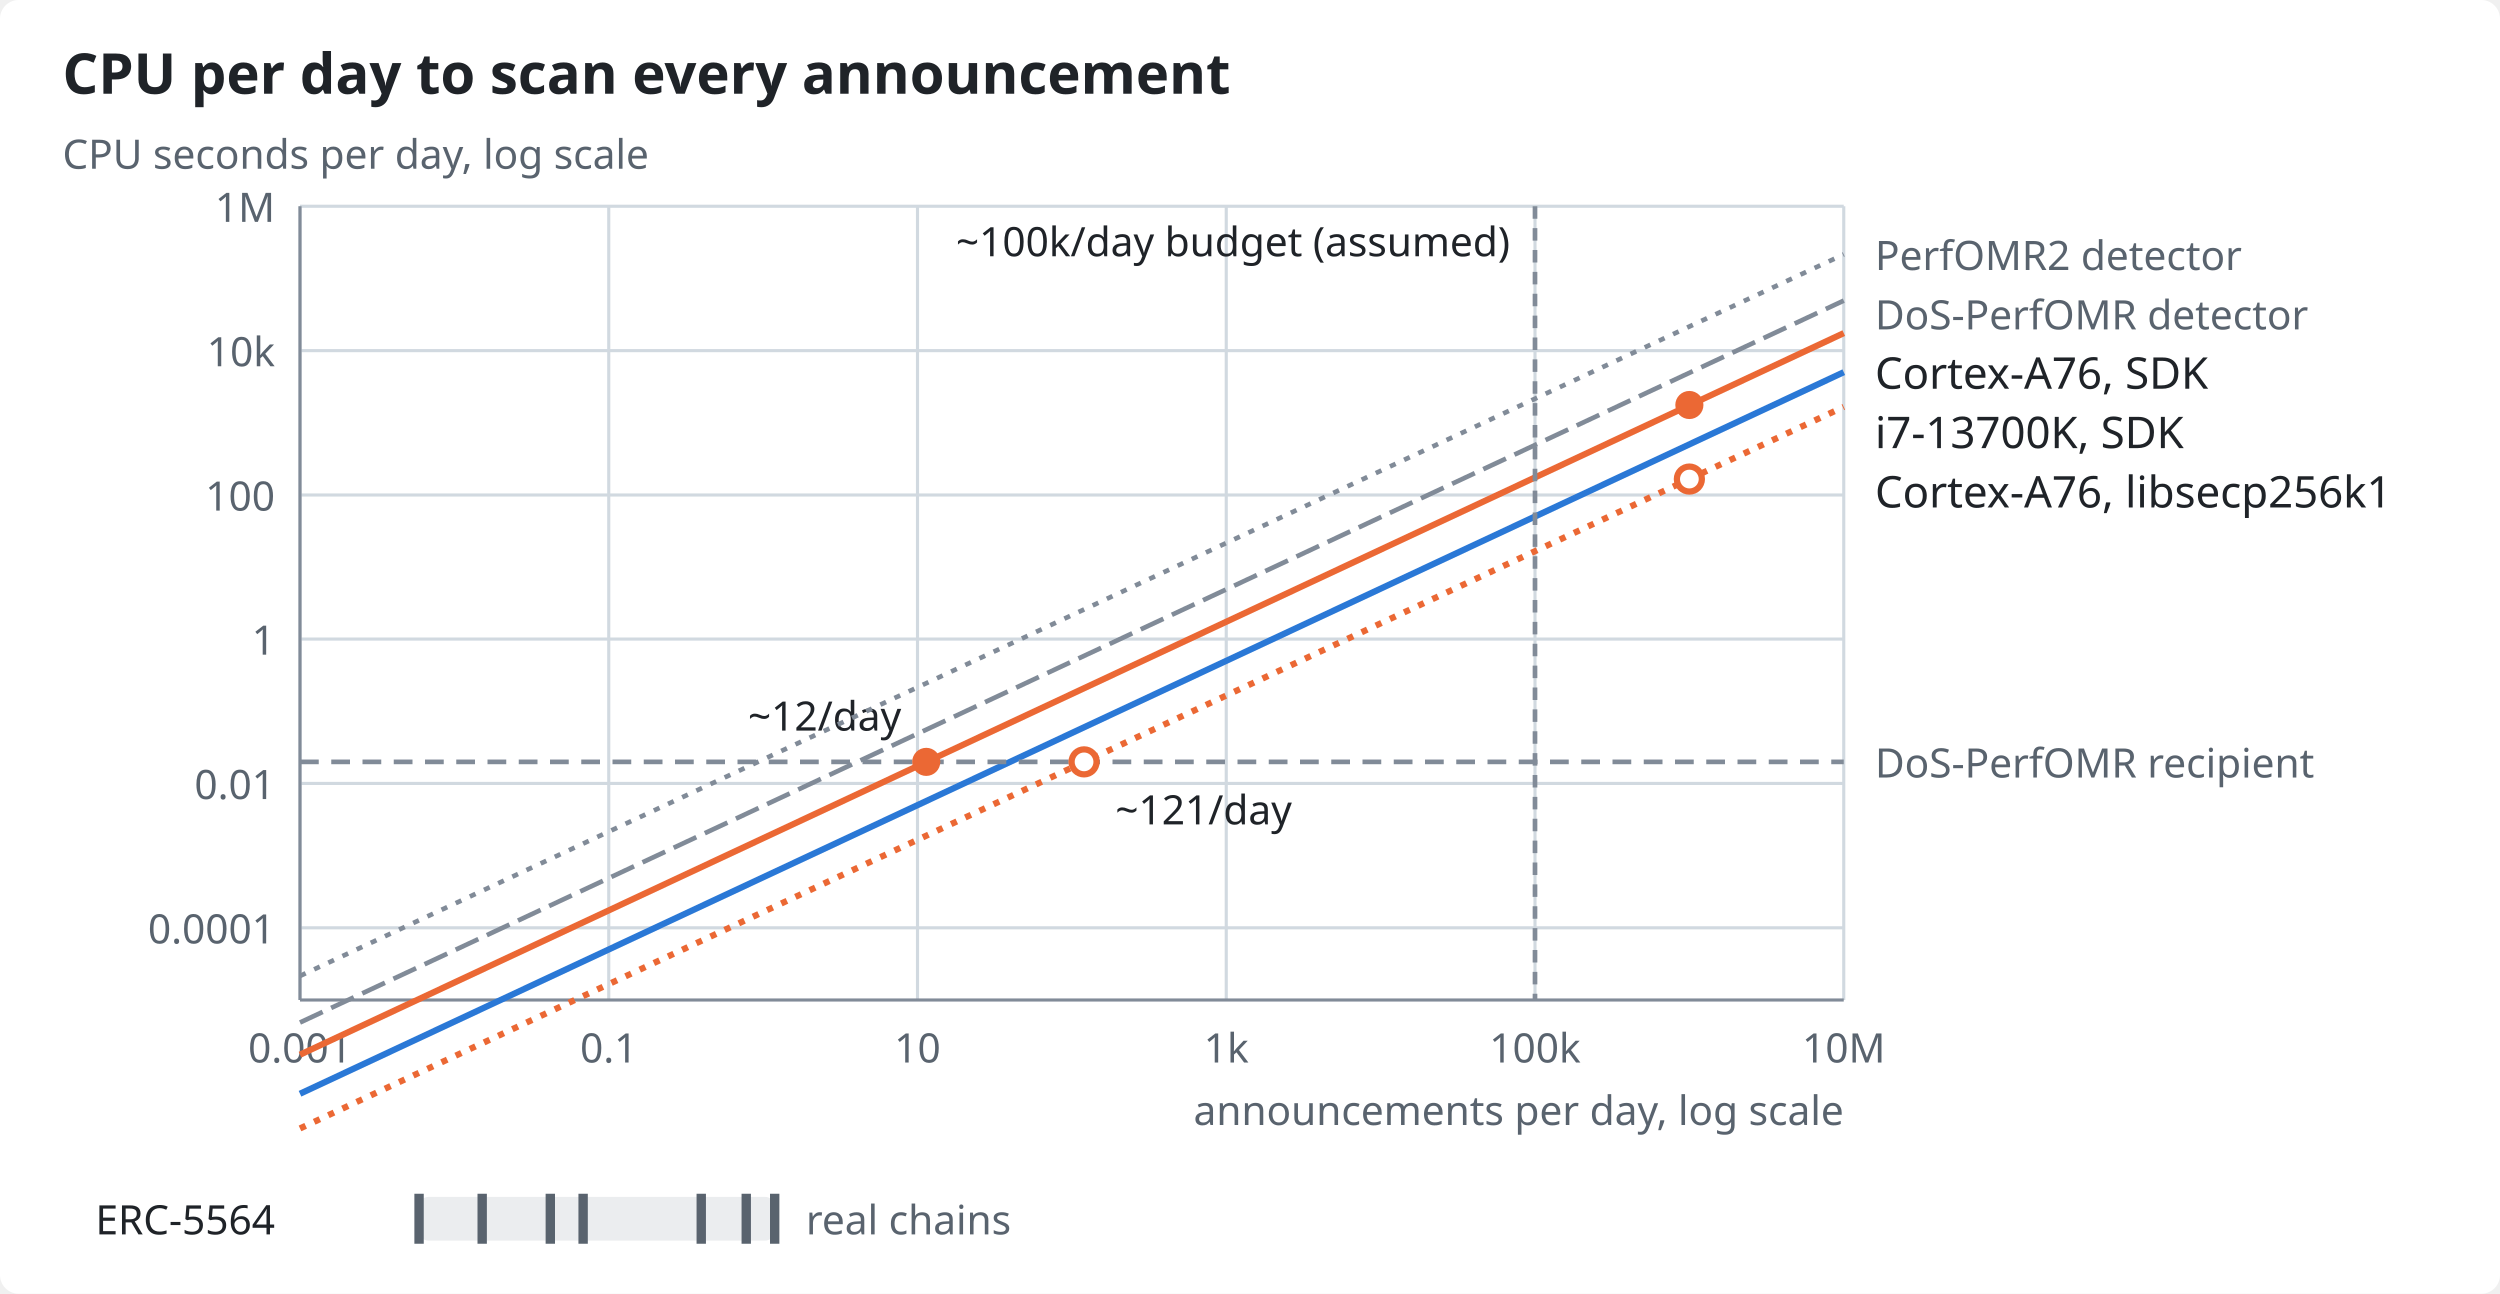
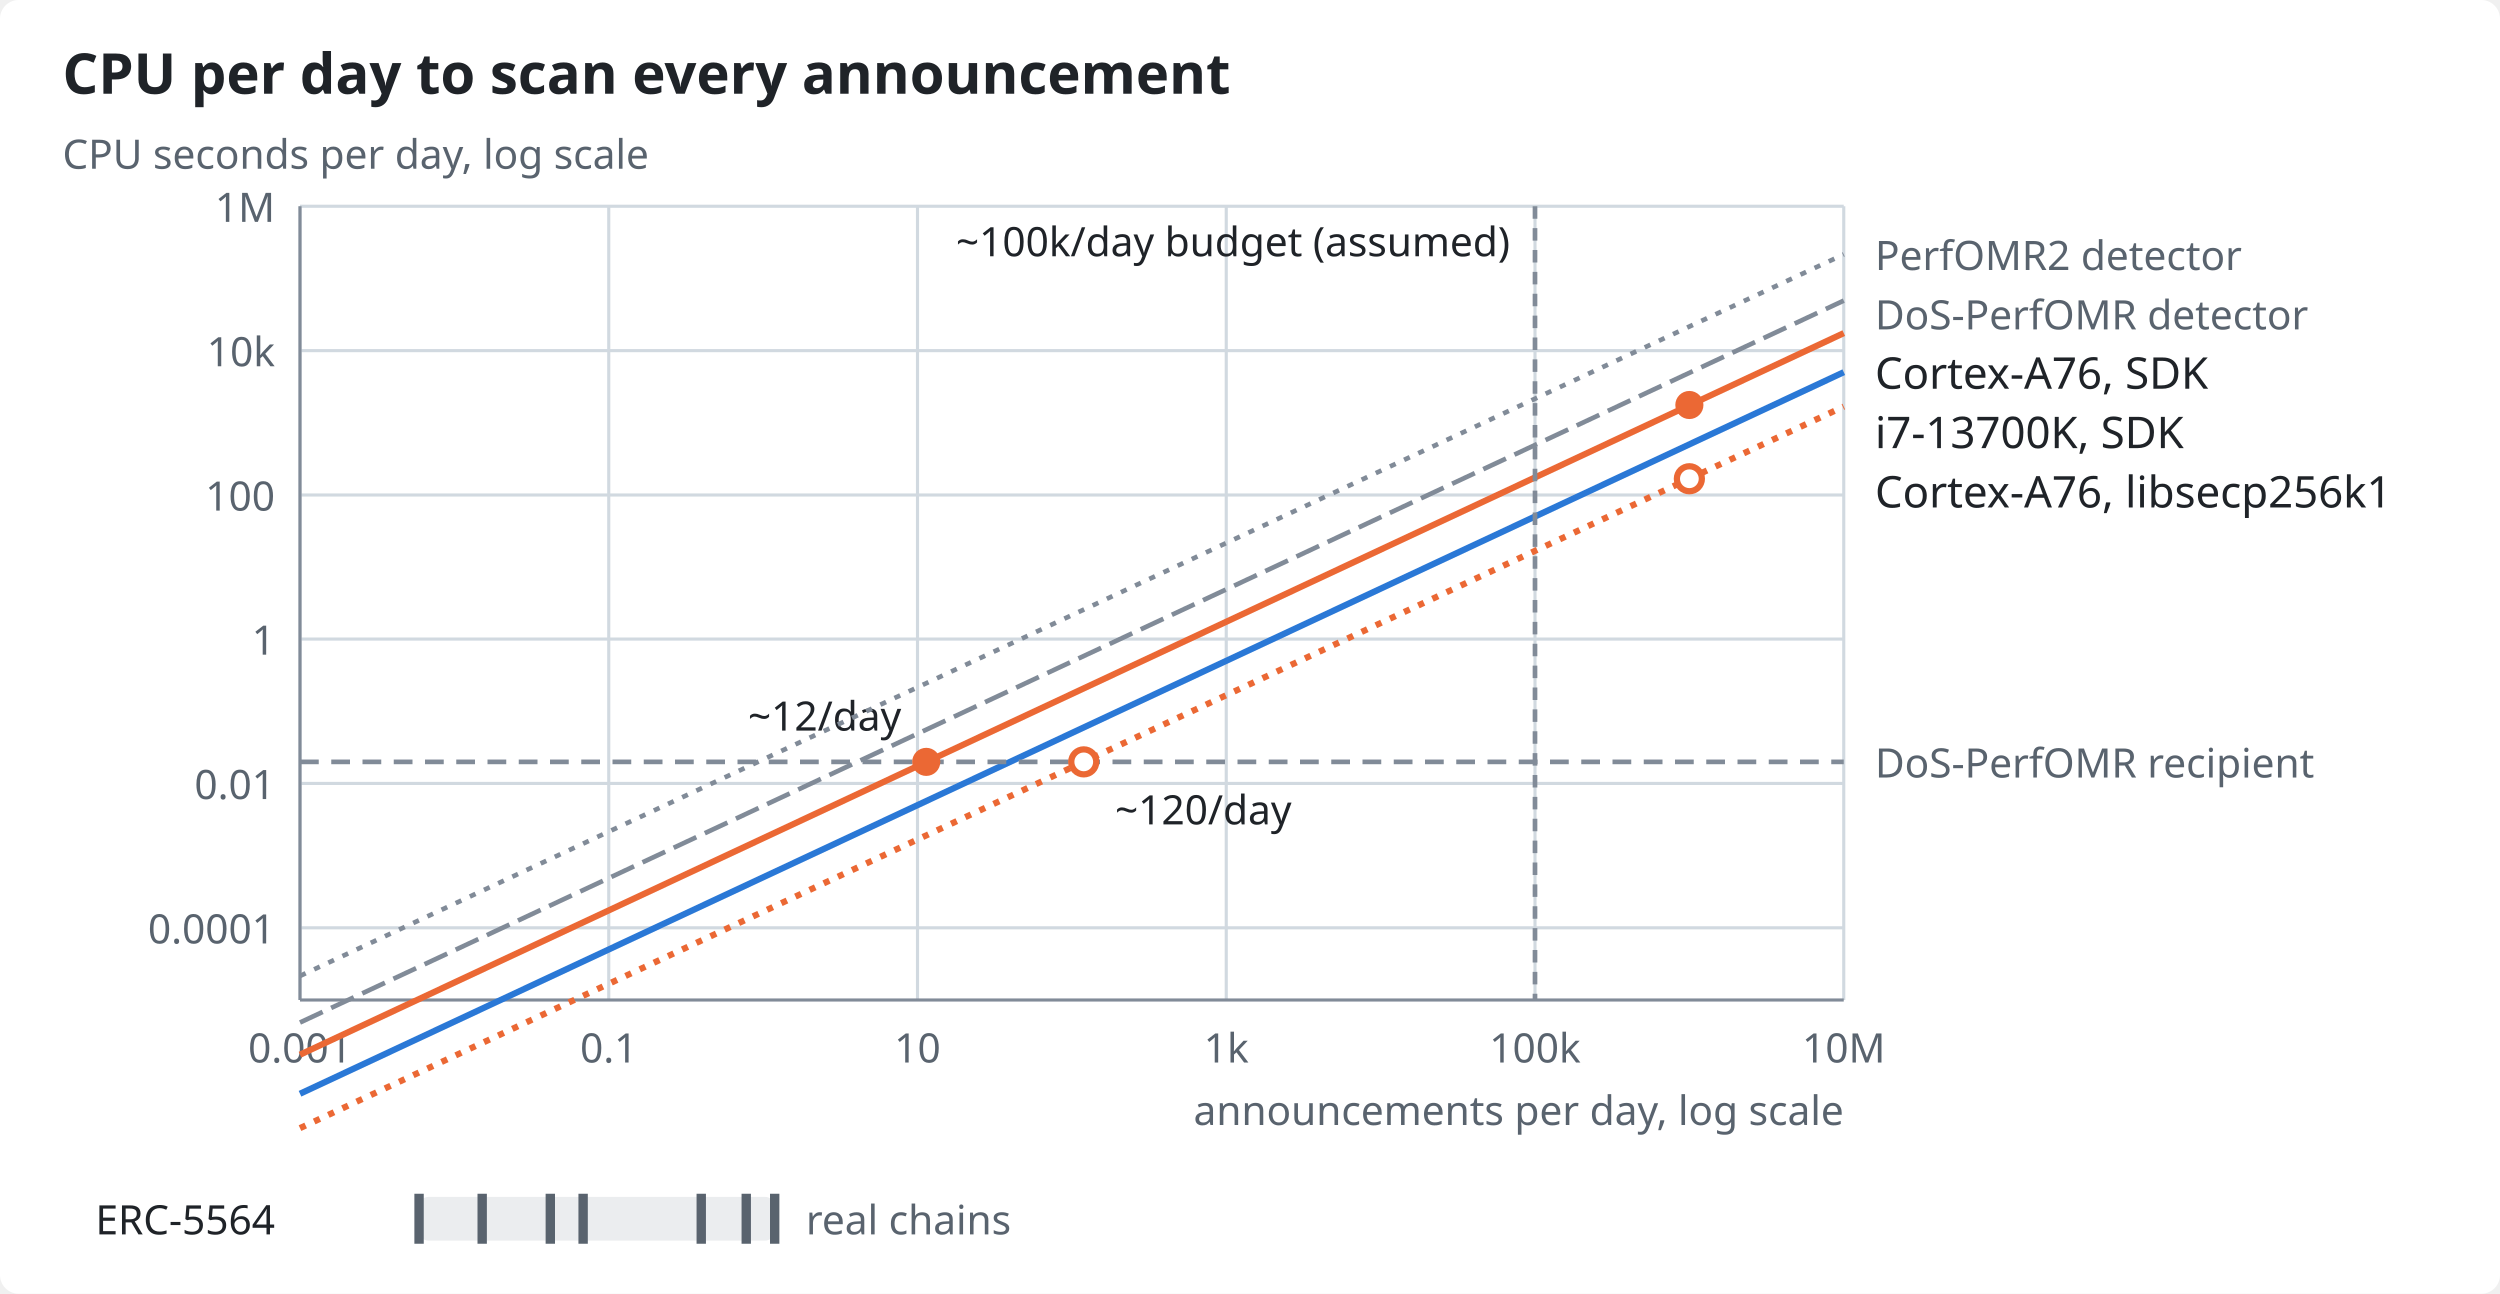
<svg xmlns="http://www.w3.org/2000/svg" width="800" height="414" viewBox="0 0 800 414" role="img" aria-label="CPU per day to scan announcements against real chain rates and a phone budget">
  <style>
  .bg { fill: #ffffff; }
  .ink { fill: #1f2328; }
  .muted { fill: #59636e; }
  .grid { stroke: #d1d9e0; }
  .axis { stroke: #818b98; }
  .gap { stroke: #ffffff; }
  .s1 { fill: #2a78d6; stroke: #2a78d6; }
  .s2 { fill: #eb6834; stroke: #eb6834; }
  .s3 { fill: #1baf7a; stroke: #1baf7a; }
  .band { fill: #818b98; fill-opacity: 0.16; }
  .hollow { fill: #ffffff; }
  @media (prefers-color-scheme: dark) {
    .bg { fill: #0d1117; }
    .ink { fill: #f0f6fc; }
    .muted { fill: #9198a1; }
    .grid { stroke: #2f353d; }
    .axis { stroke: #656c76; }
    .gap { stroke: #0d1117; }
    .s1 { fill: #3987e5; stroke: #3987e5; }
    .s2 { fill: #d95926; stroke: #d95926; }
    .s3 { fill: #199e70; stroke: #199e70; }
    .band { fill: #9198a1; fill-opacity: 0.18; }
    .hollow { fill: #0d1117; }
  }
  text { font-family: -apple-system, BlinkMacSystemFont, "Segoe UI", "Noto Sans", Helvetica, Arial, sans-serif; }
  .title { font-size: 18px; font-weight: 600; }
  .label { font-size: 14px; }
  .small { font-size: 13px; }
</style>
  <rect class="bg" x="0" y="0" width="800" height="414" rx="6" />
  <text x="20" y="30" class="title ink" text-anchor="start">CPU per day to scan every announcement</text>
  <text x="20" y="54" class="small muted" text-anchor="start">CPU seconds per day, log scale</text>
  <line x1="96" y1="66" x2="96" y2="320" class="grid" />
  <text x="96" y="340" class="small muted" text-anchor="middle">0.001</text>
  <line x1="194.8" y1="66" x2="194.8" y2="320" class="grid" />
  <text x="194.8" y="340" class="small muted" text-anchor="middle">0.1</text>
  <line x1="293.6" y1="66" x2="293.6" y2="320" class="grid" />
  <text x="293.6" y="340" class="small muted" text-anchor="middle">10</text>
  <line x1="392.4" y1="66" x2="392.4" y2="320" class="grid" />
  <text x="392.4" y="340" class="small muted" text-anchor="middle">1k</text>
  <line x1="491.2" y1="66" x2="491.2" y2="320" class="grid" />
  <text x="491.2" y="340" class="small muted" text-anchor="middle">100k</text>
  <line x1="590" y1="66" x2="590" y2="320" class="grid" />
  <text x="590" y="340" class="small muted" text-anchor="middle">10M</text>
  <line x1="96" y1="296.9" x2="590" y2="296.9" class="grid" />
  <text x="88" y="301.9" class="small muted" text-anchor="end">0.0001</text>
  <line x1="96" y1="250.7" x2="590" y2="250.7" class="grid" />
  <text x="88" y="255.7" class="small muted" text-anchor="end">0.01</text>
  <line x1="96" y1="204.5" x2="590" y2="204.5" class="grid" />
  <text x="88" y="209.5" class="small muted" text-anchor="end">1</text>
  <line x1="96" y1="158.4" x2="590" y2="158.4" class="grid" />
  <text x="88" y="163.4" class="small muted" text-anchor="end">100</text>
  <line x1="96" y1="112.2" x2="590" y2="112.2" class="grid" />
  <text x="88" y="117.2" class="small muted" text-anchor="end">10k</text>
  <line x1="96" y1="66" x2="590" y2="66" class="grid" />
  <text x="88" y="71" class="small muted" text-anchor="end">1M</text>
  <line x1="96" y1="320" x2="590" y2="320" class="axis" />
  <line x1="96" y1="66" x2="96" y2="320" class="axis" />
  <text x="590" y="360" class="small muted" text-anchor="end">announcements per day, log scale</text>
  <line x1="96" y1="350" x2="590" y2="119.1" class="s1" stroke-width="2" />
  <line x1="96" y1="337.5" x2="590" y2="106.6" class="s2" stroke-width="2" />
  <line x1="96" y1="243.8" x2="590" y2="243.8" class="axis" stroke-width="1.5" stroke-dasharray="6 4" />
  <circle cx="296.4" cy="243.8" r="4" class="s2" />
  <text x="288.4" y="233.8" class="small ink" text-anchor="end">~12/day</text>
-   <line x1="96" y1="361.1" x2="590" y2="130.2" class="s2" stroke-width="2" stroke-dasharray="2 3" />
-   <circle cx="346.9" cy="243.8" r="4" class="s2 hollow" stroke-width="2" />
-   <text x="356.9" y="263.8" class="small ink" text-anchor="start">~121/day</text>
+   <line x1="96" y1="361" x2="590" y2="130.1" class="s2" stroke-width="2" stroke-dasharray="2 3" />
+   <circle cx="346.8" cy="243.8" r="4" class="s2 hollow" stroke-width="2" />
+   <text x="356.8" y="263.8" class="small ink" text-anchor="start">~120/day</text>
  <line x1="96" y1="312.3" x2="590" y2="81.4" class="axis" stroke-width="1.5" stroke-dasharray="2 3" />
  <line x1="96" y1="327.2" x2="590" y2="96.2" class="axis" stroke-width="1.5" stroke-dasharray="8 3" />
  <text x="600" y="86.4" class="small muted" text-anchor="start">PerfOMR2 detector</text>
  <text x="600" y="105.4" class="small muted" text-anchor="start">DoS-PerfOMR detector</text>
  <text x="600" y="124.4" class="label ink" text-anchor="start">Cortex-A76, SDK</text>
  <text x="600" y="143.4" class="label ink" text-anchor="start">i7-13700K, SDK</text>
  <text x="600" y="162.4" class="label ink" text-anchor="start">Cortex-A76, libsecp256k1</text>
  <text x="600" y="248.8" class="small muted" text-anchor="start">DoS-PerfOMR recipient</text>
  <line x1="491.2" y1="66" x2="491.2" y2="320" class="axis" stroke-width="1.5" stroke-dasharray="4 3" />
  <text x="483.2" y="82" class="small ink" text-anchor="end">~100k/day budget (assumed)</text>
  <circle cx="540.6" cy="129.6" r="4" class="s2" />
-   <circle cx="540.6" cy="153.3" r="4" class="s2 hollow" stroke-width="2" />
+   <circle cx="540.6" cy="153.2" r="4" class="s2 hollow" stroke-width="2" />
  <rect x="134.1" y="383" width="113.7" height="14" class="band" rx="3" />
  <rect x="222.9" y="382" width="3" height="16" class="muted" />
  <rect x="237.3" y="382" width="3" height="16" class="muted" />
  <rect x="185.1" y="382" width="3" height="16" class="muted" />
  <rect x="152.8" y="382" width="3" height="16" class="muted" />
  <rect x="132.6" y="382" width="3" height="16" class="muted" />
  <rect x="174.6" y="382" width="3" height="16" class="muted" />
  <rect x="246.4" y="382" width="3" height="16" class="muted" />
  <text x="88" y="395" class="small ink" text-anchor="end">ERC-5564</text>
  <text x="257.9" y="395" class="small muted" text-anchor="start">real chains</text>
</svg>
